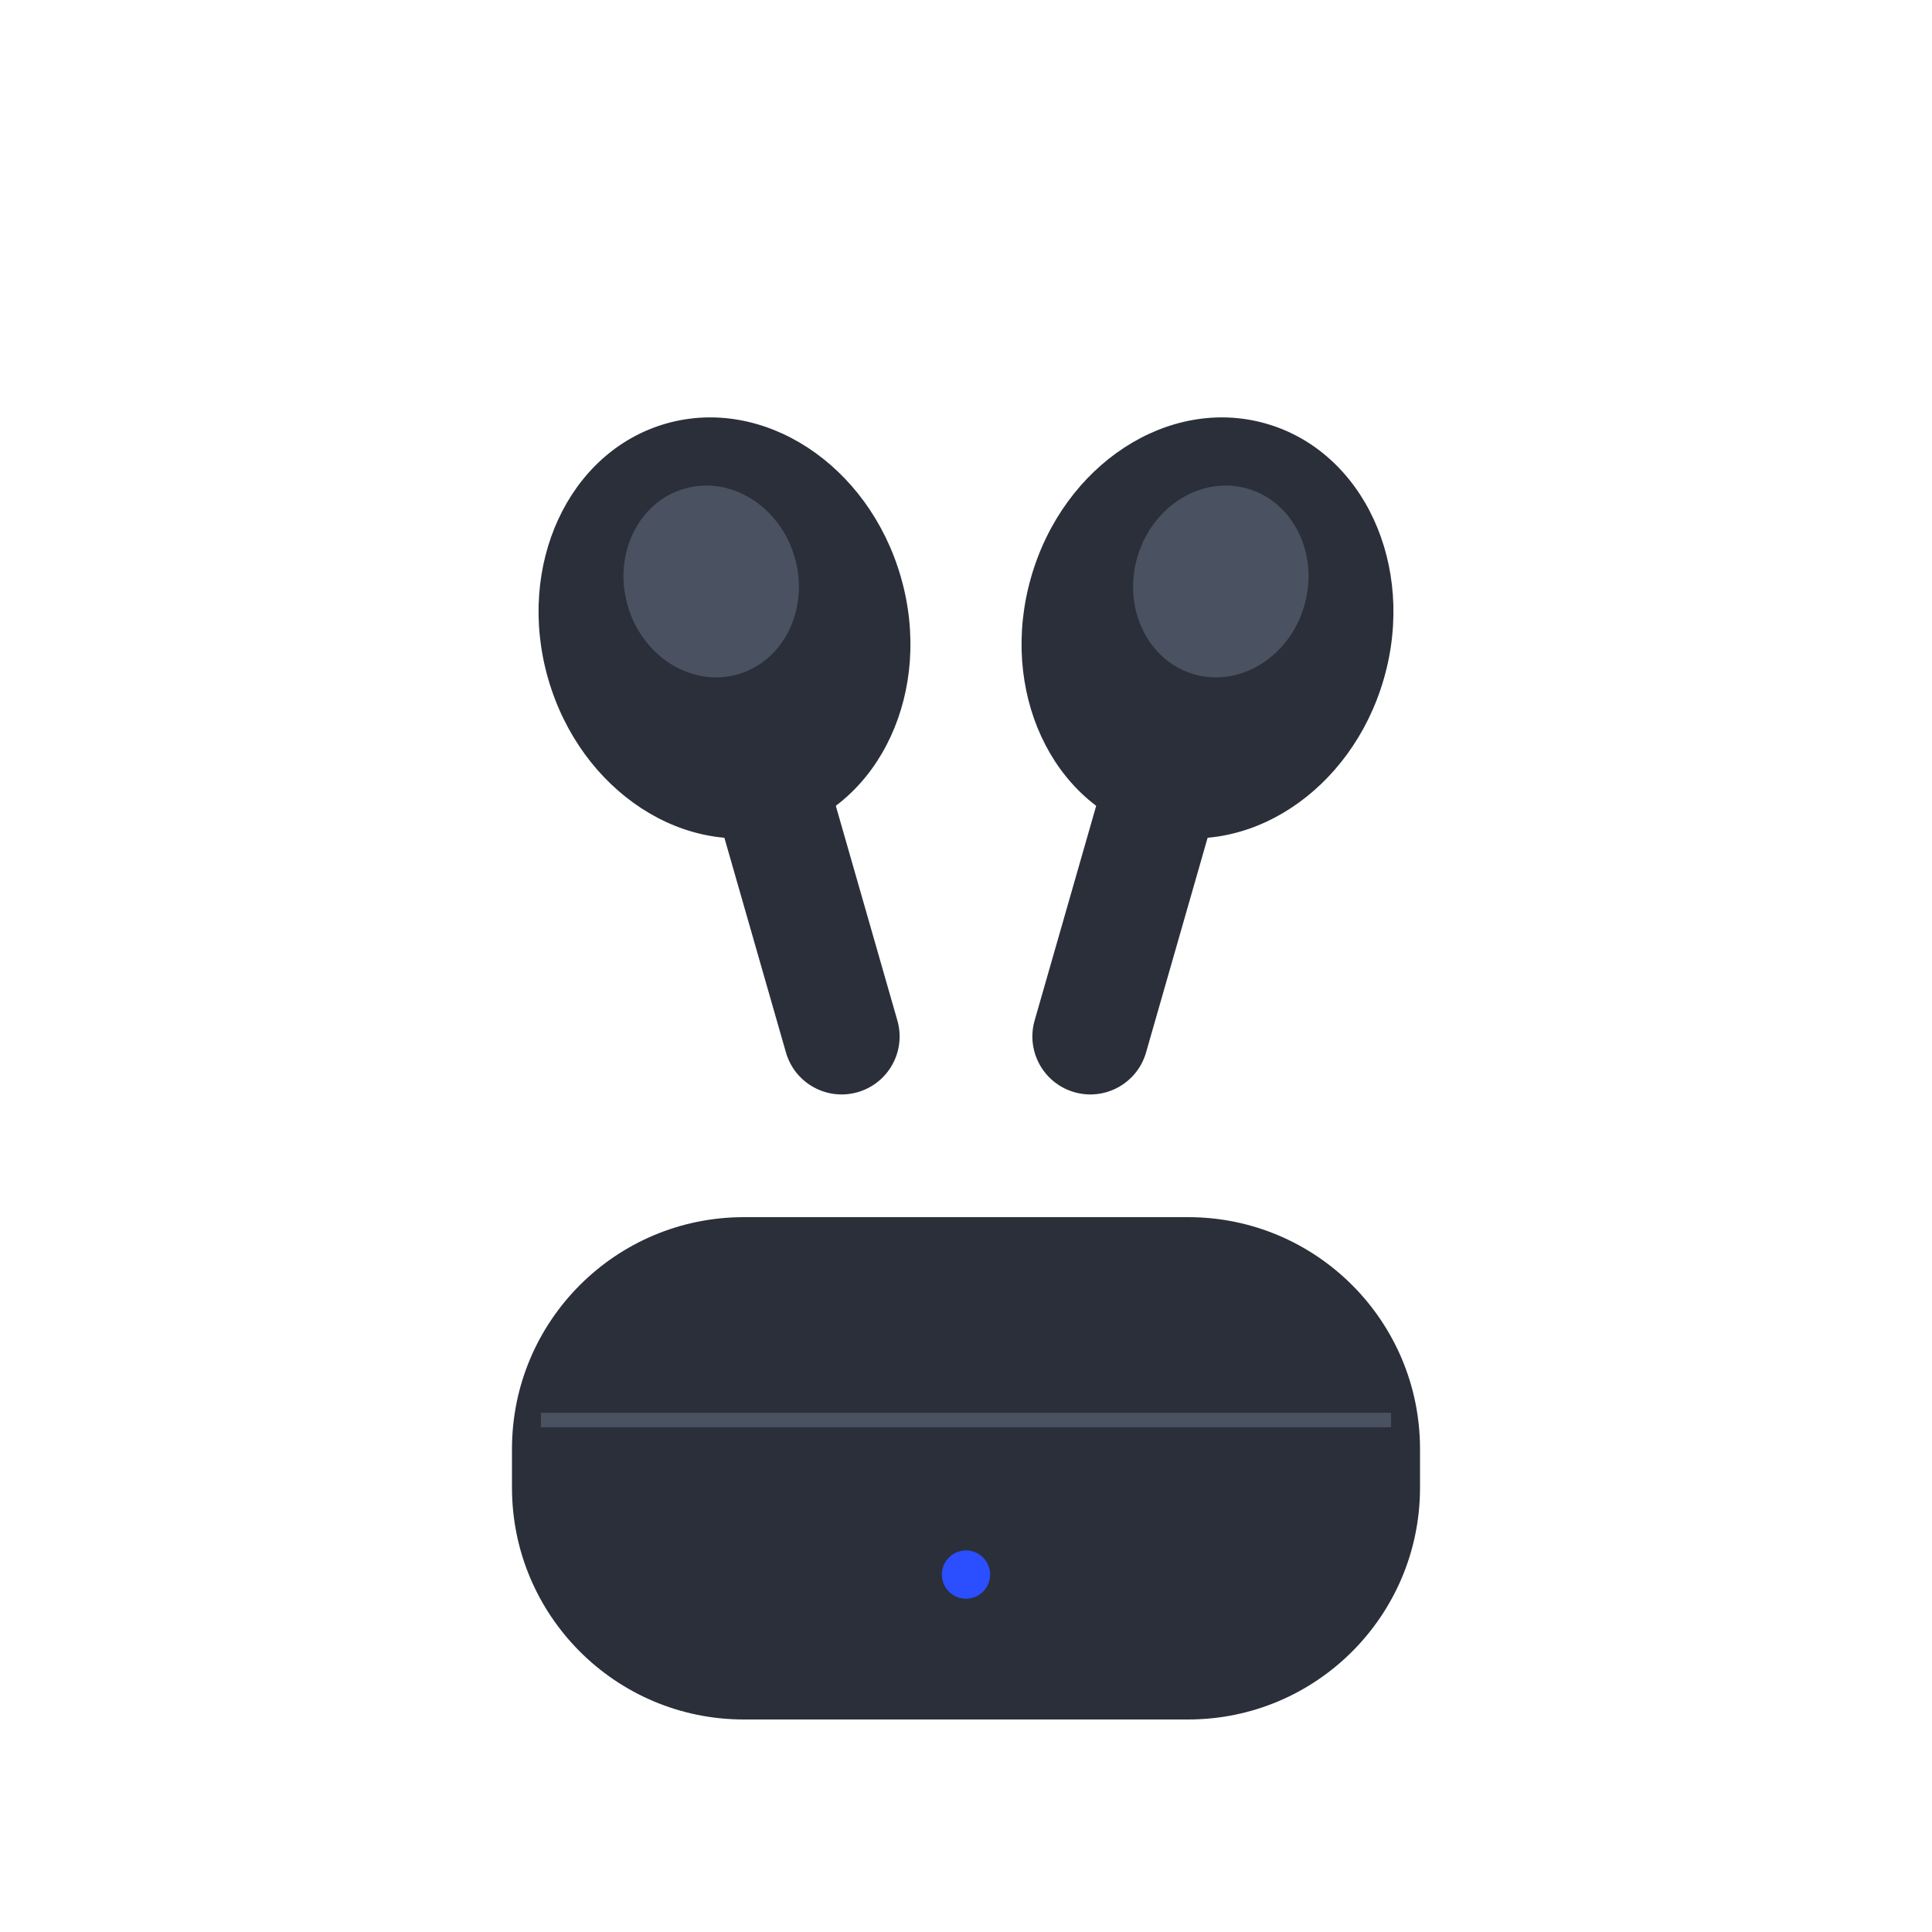
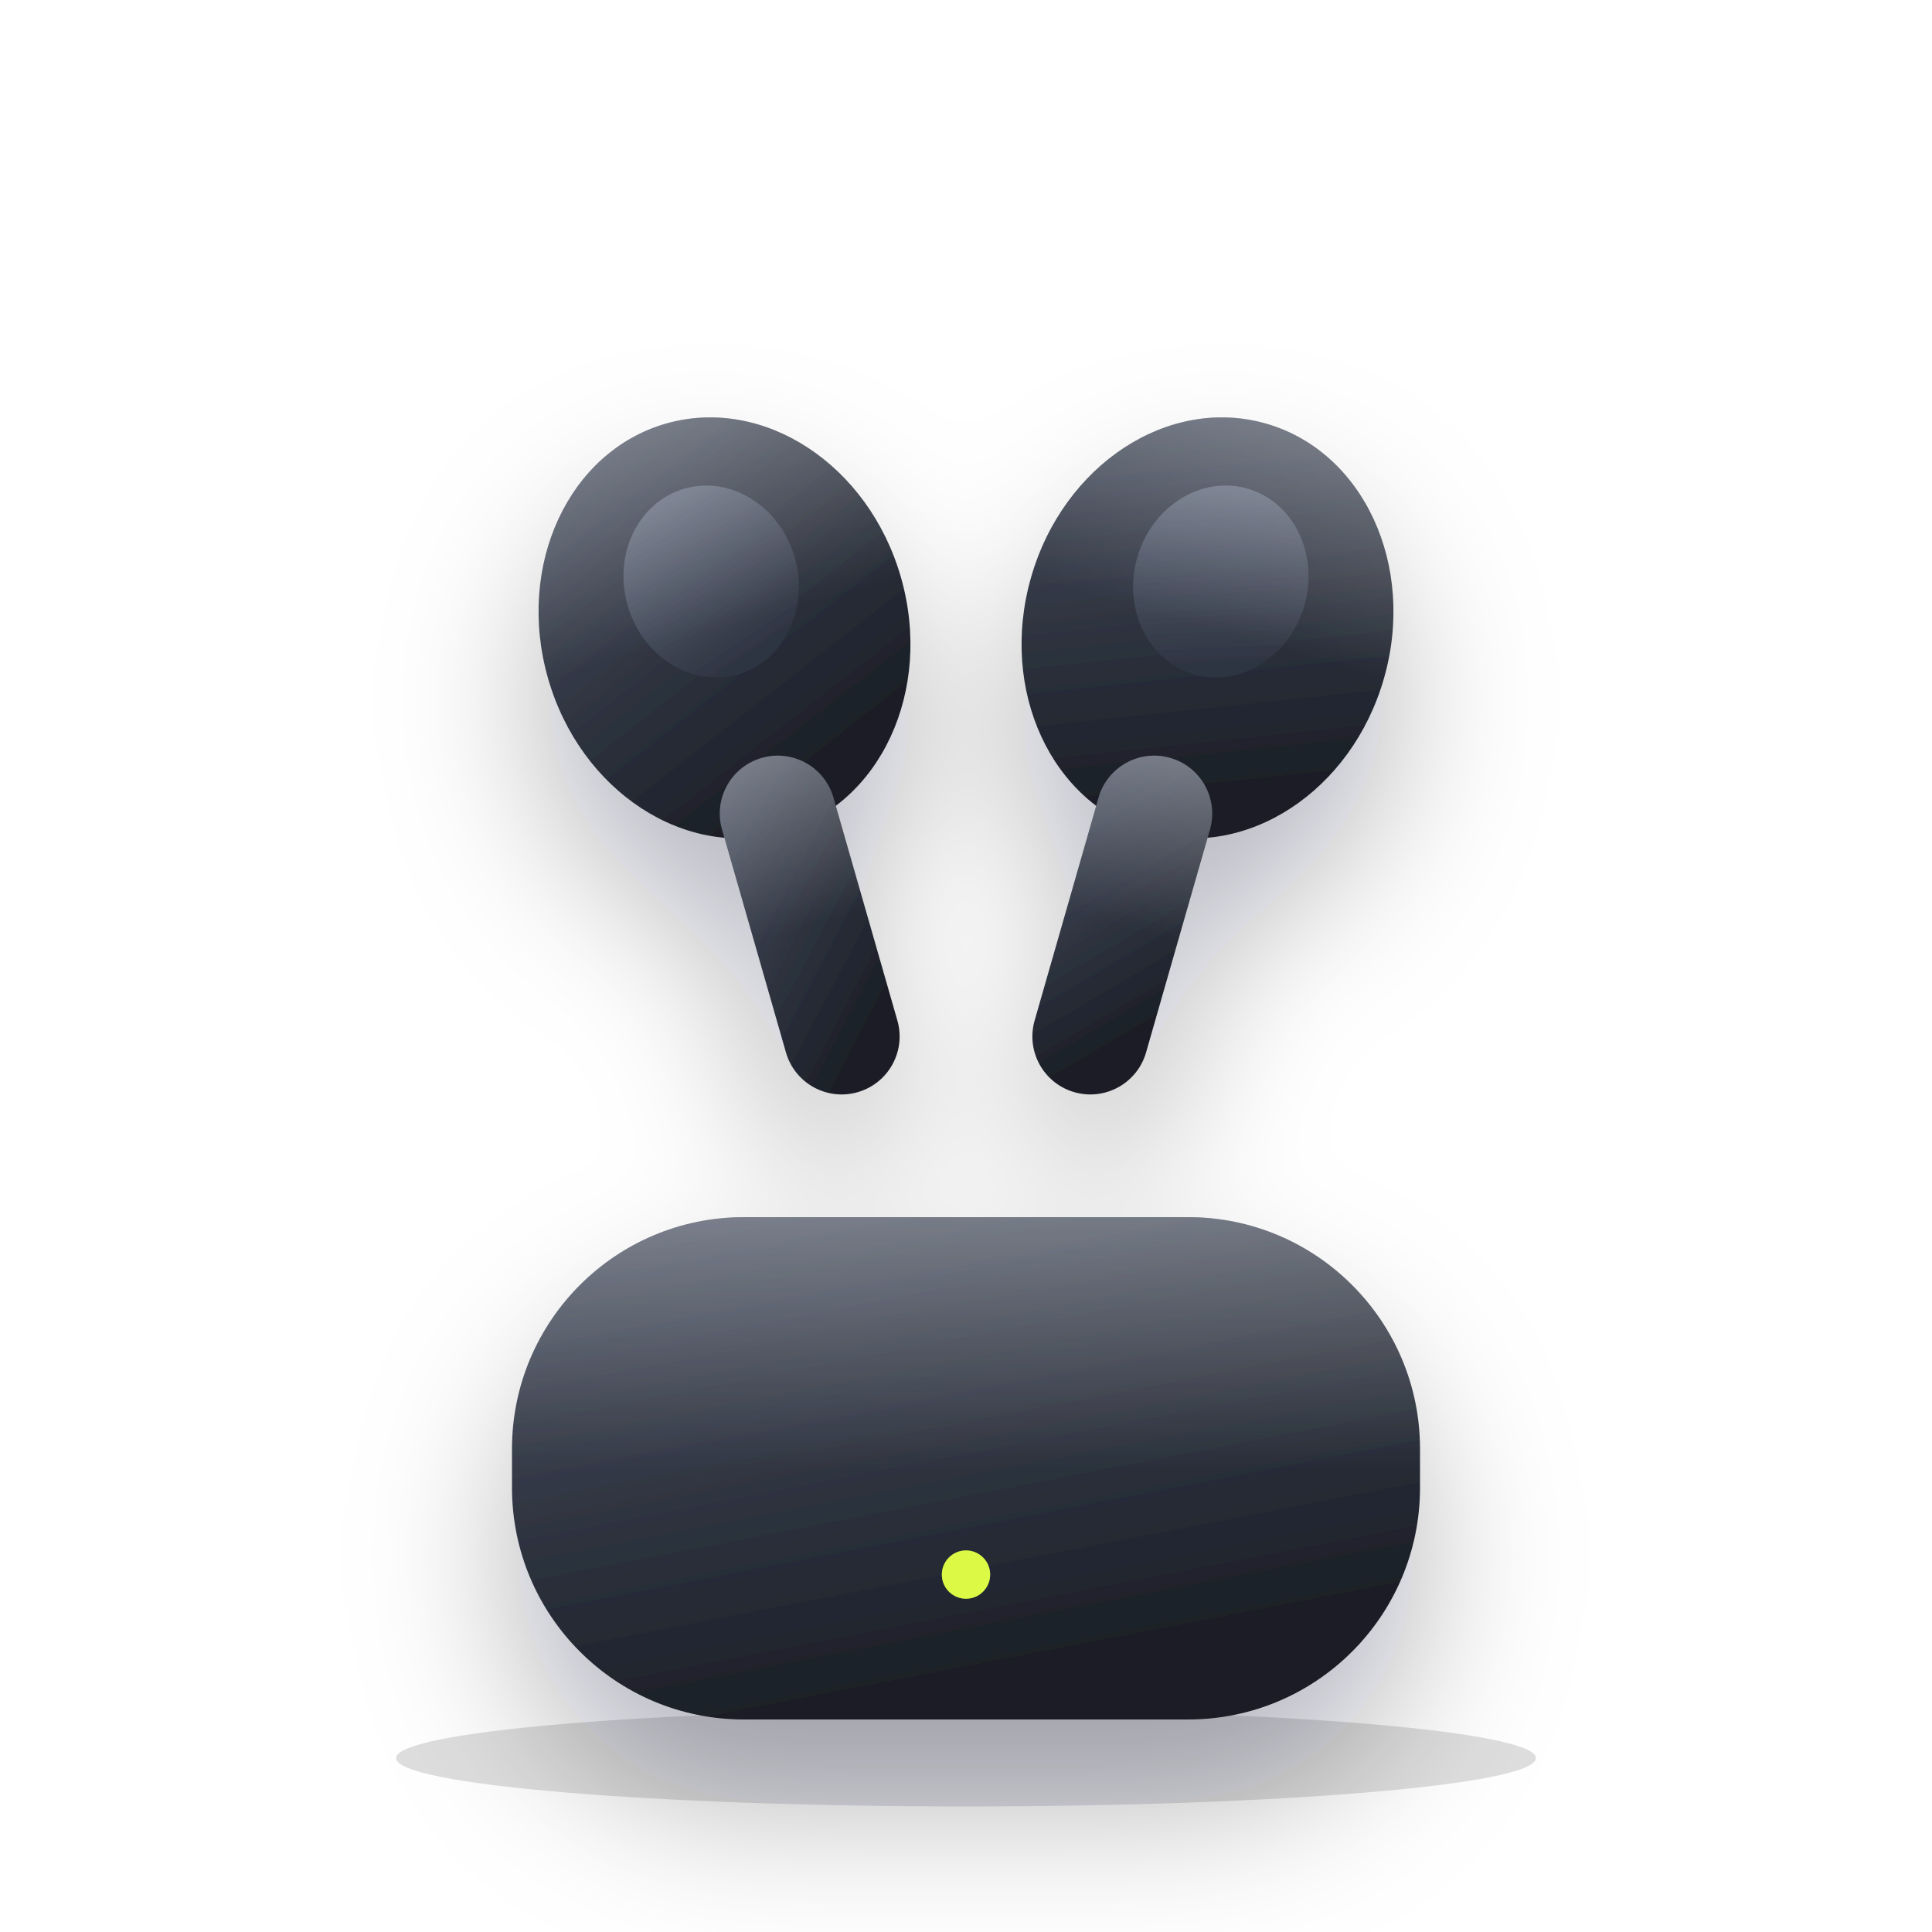
<svg xmlns="http://www.w3.org/2000/svg" viewBox="0 0 400 400" width="400" height="400" role="img">
-   <g transform="translate(150 130) rotate(-16)">
-     <ellipse cx="0" cy="0" rx="38" ry="44" fill="#2A2F3A" />
-     <rect x="-12" y="28" width="24" height="72" rx="12" fill="#2A2F3A" />
-     <ellipse cx="0" cy="-10" rx="18" ry="20" fill="#4A5160" />
+   <defs>
+     <linearGradient id="gb" x1="0" y1="0" x2="0.35" y2="1">
+       <stop offset="0" stop-color="#4A5263" />
+       <stop offset="1" stop-color="#1A1D25" />
+     </linearGradient>
+     <linearGradient id="gm" x1="0" y1="0" x2="0.3" y2="1">
+       <stop offset="0" stop-color="#6B7385" />
+       <stop offset="1" stop-color="#2F3542" />
+     </linearGradient>
+     <linearGradient id="gd" x1="0" y1="0" x2="0" y2="1">
+       <stop offset="0" stop-color="#20242E" />
+       <stop offset="1" stop-color="#0B0D12" />
+     </linearGradient>
+     <linearGradient id="gs" x1="0" y1="0" x2="1" y2="1">
+       <stop offset="0" stop-color="#232937" />
+       <stop offset="1" stop-color="#0E1117" />
+     </linearGradient>
+     <linearGradient id="gl" x1="0" y1="0" x2="0" y2="1">
+       <stop offset="0" stop-color="#fff" stop-opacity=".55" />
+       <stop offset=".5" stop-color="#fff" stop-opacity="0" />
+     </linearGradient>
+     <filter id="sh" x="-30%" y="-30%" width="160%" height="170%">
+       <feDropShadow dx="0" dy="18" stdDeviation="16" flood-color="#0B0D12" flood-opacity=".28" />
+     </filter>
+   </defs>
+   <ellipse cx="200" cy="364" rx="118" ry="10" fill="#0B0D12" opacity=".14" />
+   <g filter="url(#sh)">
+     <g transform="translate(150 130) rotate(-16)">
+       <ellipse cx="0" cy="0" rx="38" ry="44" fill="url(#gb)" />
+       <rect x="-12" y="28" width="24" height="72" rx="12" fill="url(#gb)" />
+       <ellipse cx="0" cy="-10" rx="18" ry="20" fill="url(#gm)" />
+     </g>
+     <g transform="translate(250 130) rotate(16)">
+       <ellipse cx="0" cy="0" rx="38" ry="44" fill="url(#gb)" />
+       <rect x="-12" y="28" width="24" height="72" rx="12" fill="url(#gb)" />
+       <ellipse cx="0" cy="-10" rx="18" ry="20" fill="url(#gm)" />
+     </g>
+     <rect x="106" y="252" width="188" height="104" rx="48" fill="url(#gb)" />
+     <path d="M112 294h176" stroke="url(#gm)" stroke-width="3" />
+     <circle cx="200" cy="326" r="5" fill="#C6F432" />
  </g>
-   <g transform="translate(250 130) rotate(16)">
-     <ellipse cx="0" cy="0" rx="38" ry="44" fill="#2A2F3A" />
-     <rect x="-12" y="28" width="24" height="72" rx="12" fill="#2A2F3A" />
-     <ellipse cx="0" cy="-10" rx="18" ry="20" fill="#4A5160" />
+   <g opacity=".5" style="mix-blend-mode:screen">
+     <g transform="translate(150 130) rotate(-16)">
+       <ellipse cx="0" cy="0" rx="38" ry="44" fill="url(#gl)" />
+       <rect x="-12" y="28" width="24" height="72" rx="12" fill="url(#gl)" />
+       <ellipse cx="0" cy="-10" rx="18" ry="20" fill="none" />
+     </g>
+     <g transform="translate(250 130) rotate(16)">
+       <ellipse cx="0" cy="0" rx="38" ry="44" fill="url(#gl)" />
+       <rect x="-12" y="28" width="24" height="72" rx="12" fill="url(#gl)" />
+       <ellipse cx="0" cy="-10" rx="18" ry="20" fill="none" />
+     </g>
+     <rect x="106" y="252" width="188" height="104" rx="48" fill="url(#gl)" />
+     <path d="M112 294h176" stroke="none" stroke-width="3" />
+     <circle cx="200" cy="326" r="5" fill="#C6F432" />
  </g>
-   <rect x="106" y="252" width="188" height="104" rx="48" fill="#2A2F3A" />
-   <path d="M112 294h176" stroke="#4A5160" stroke-width="3" />
-   <circle cx="200" cy="326" r="5" fill="#2B4EFF" />
</svg>
